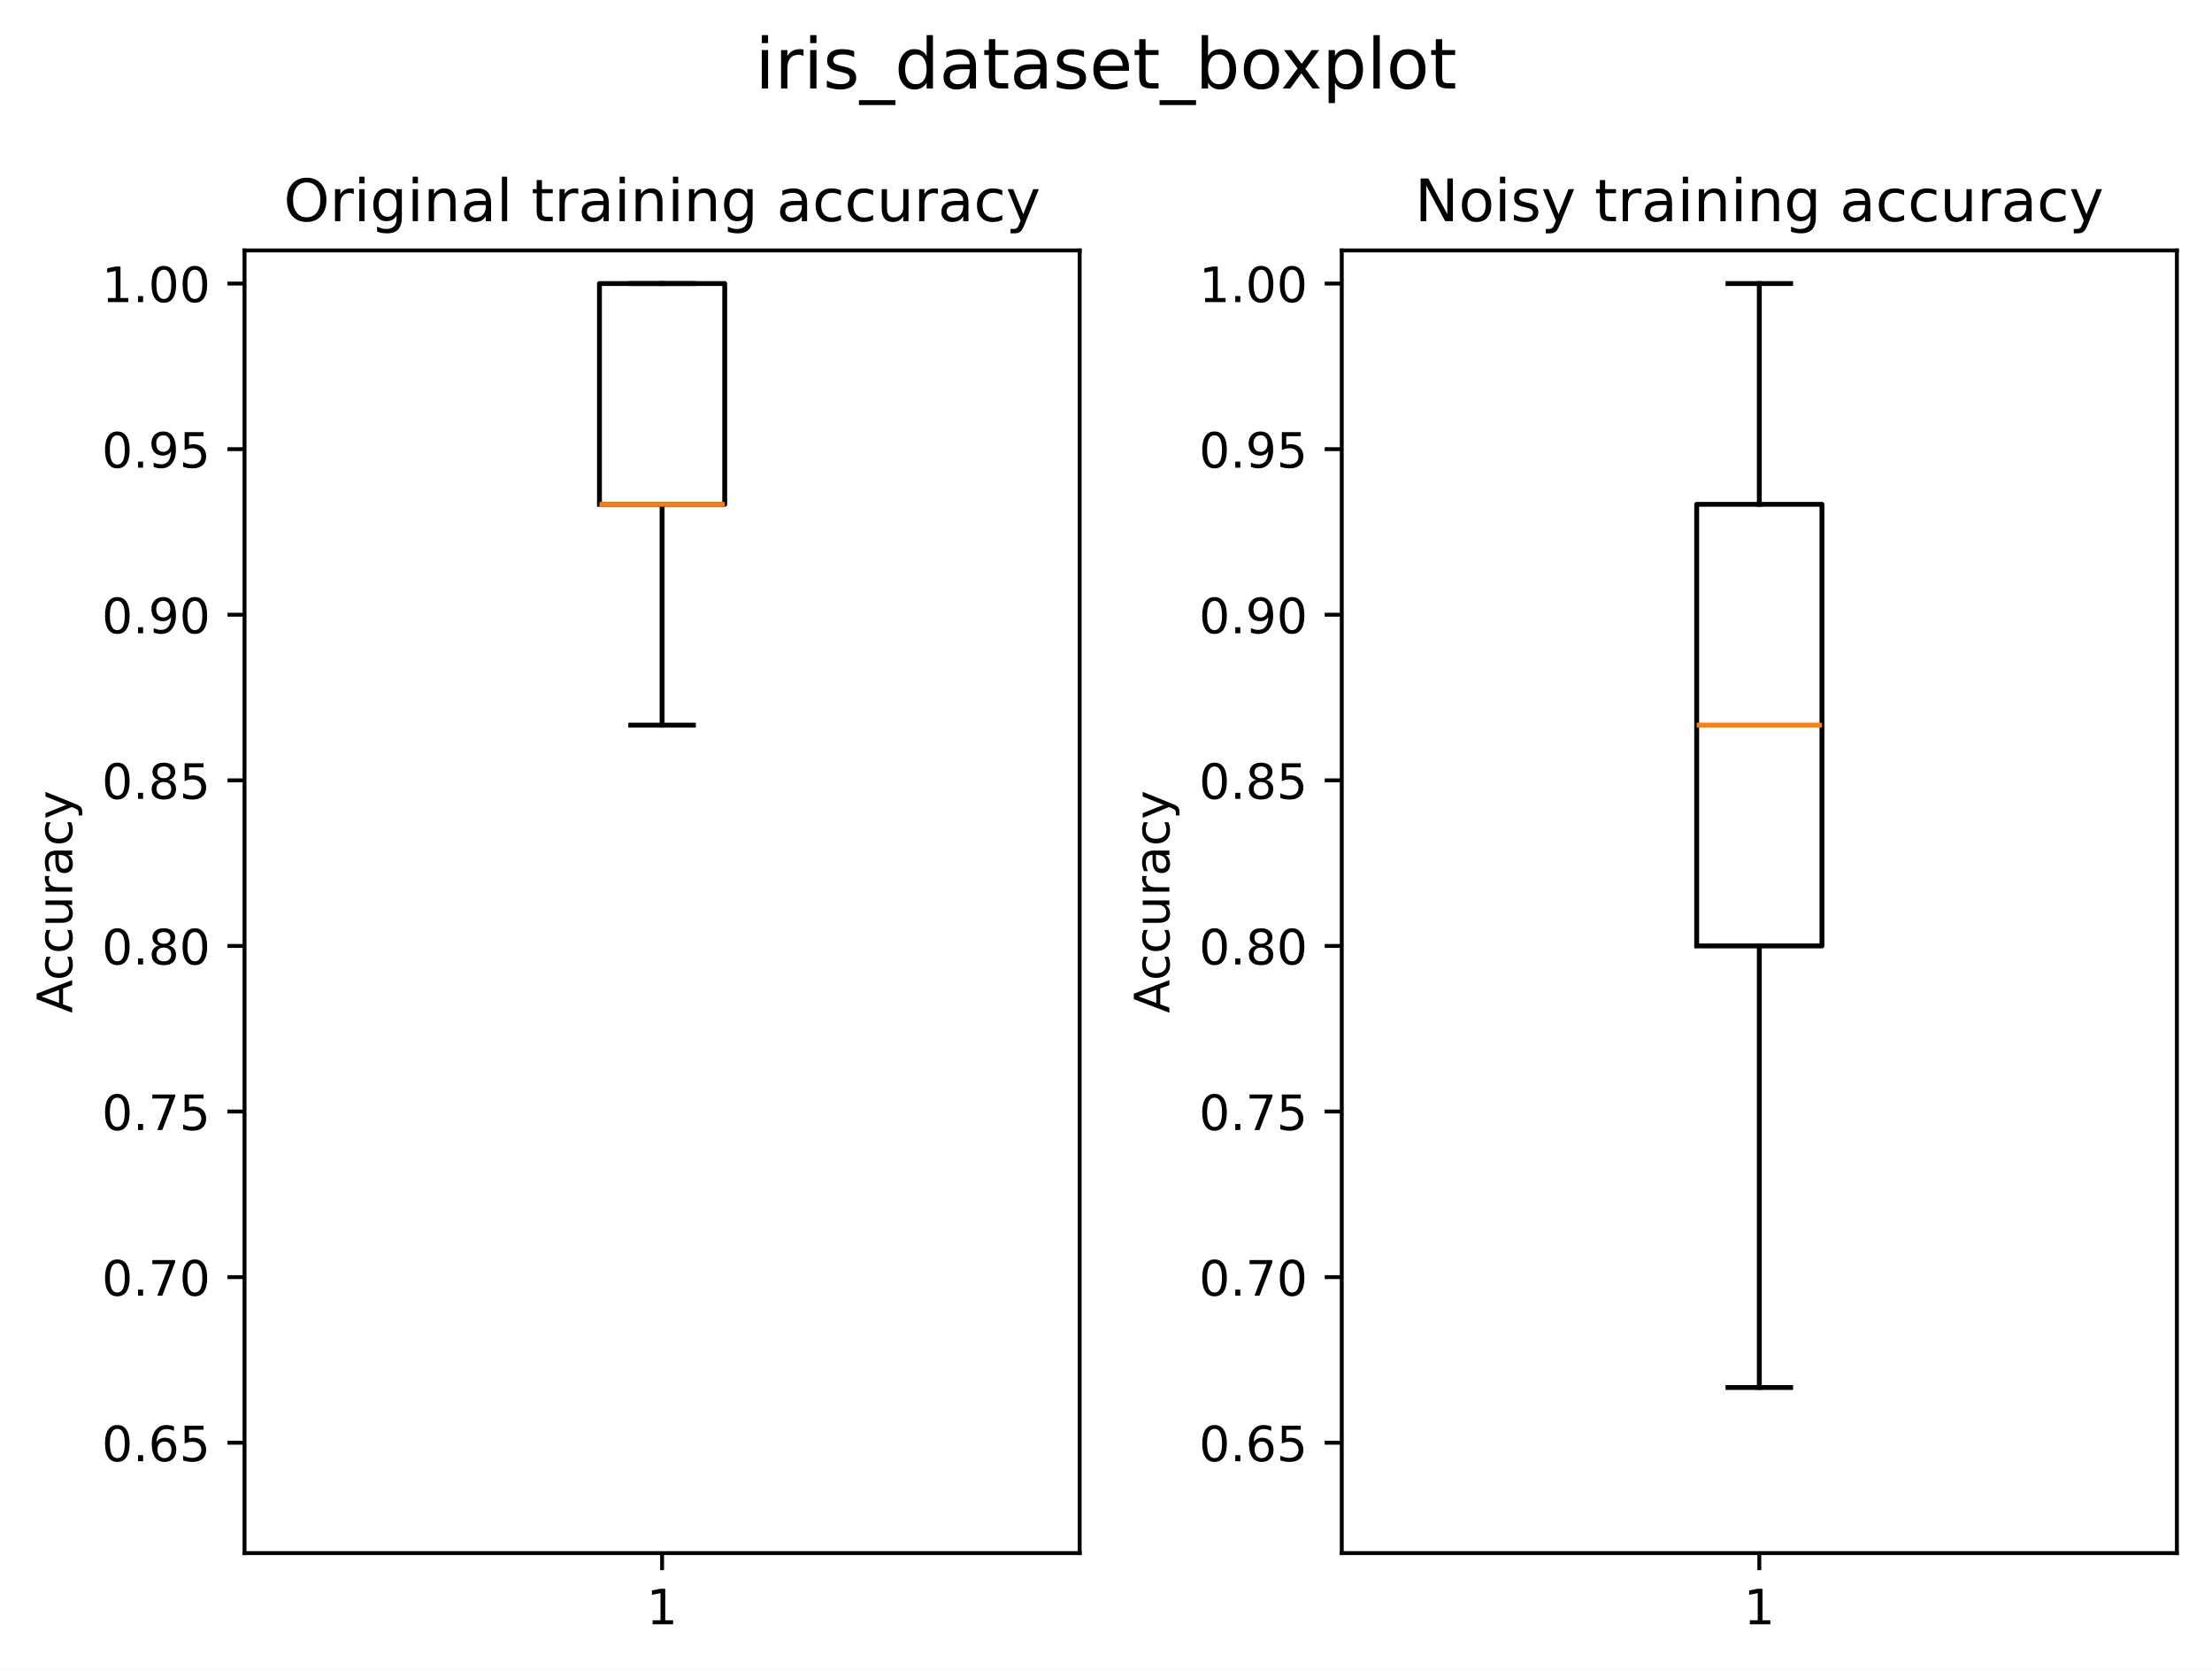
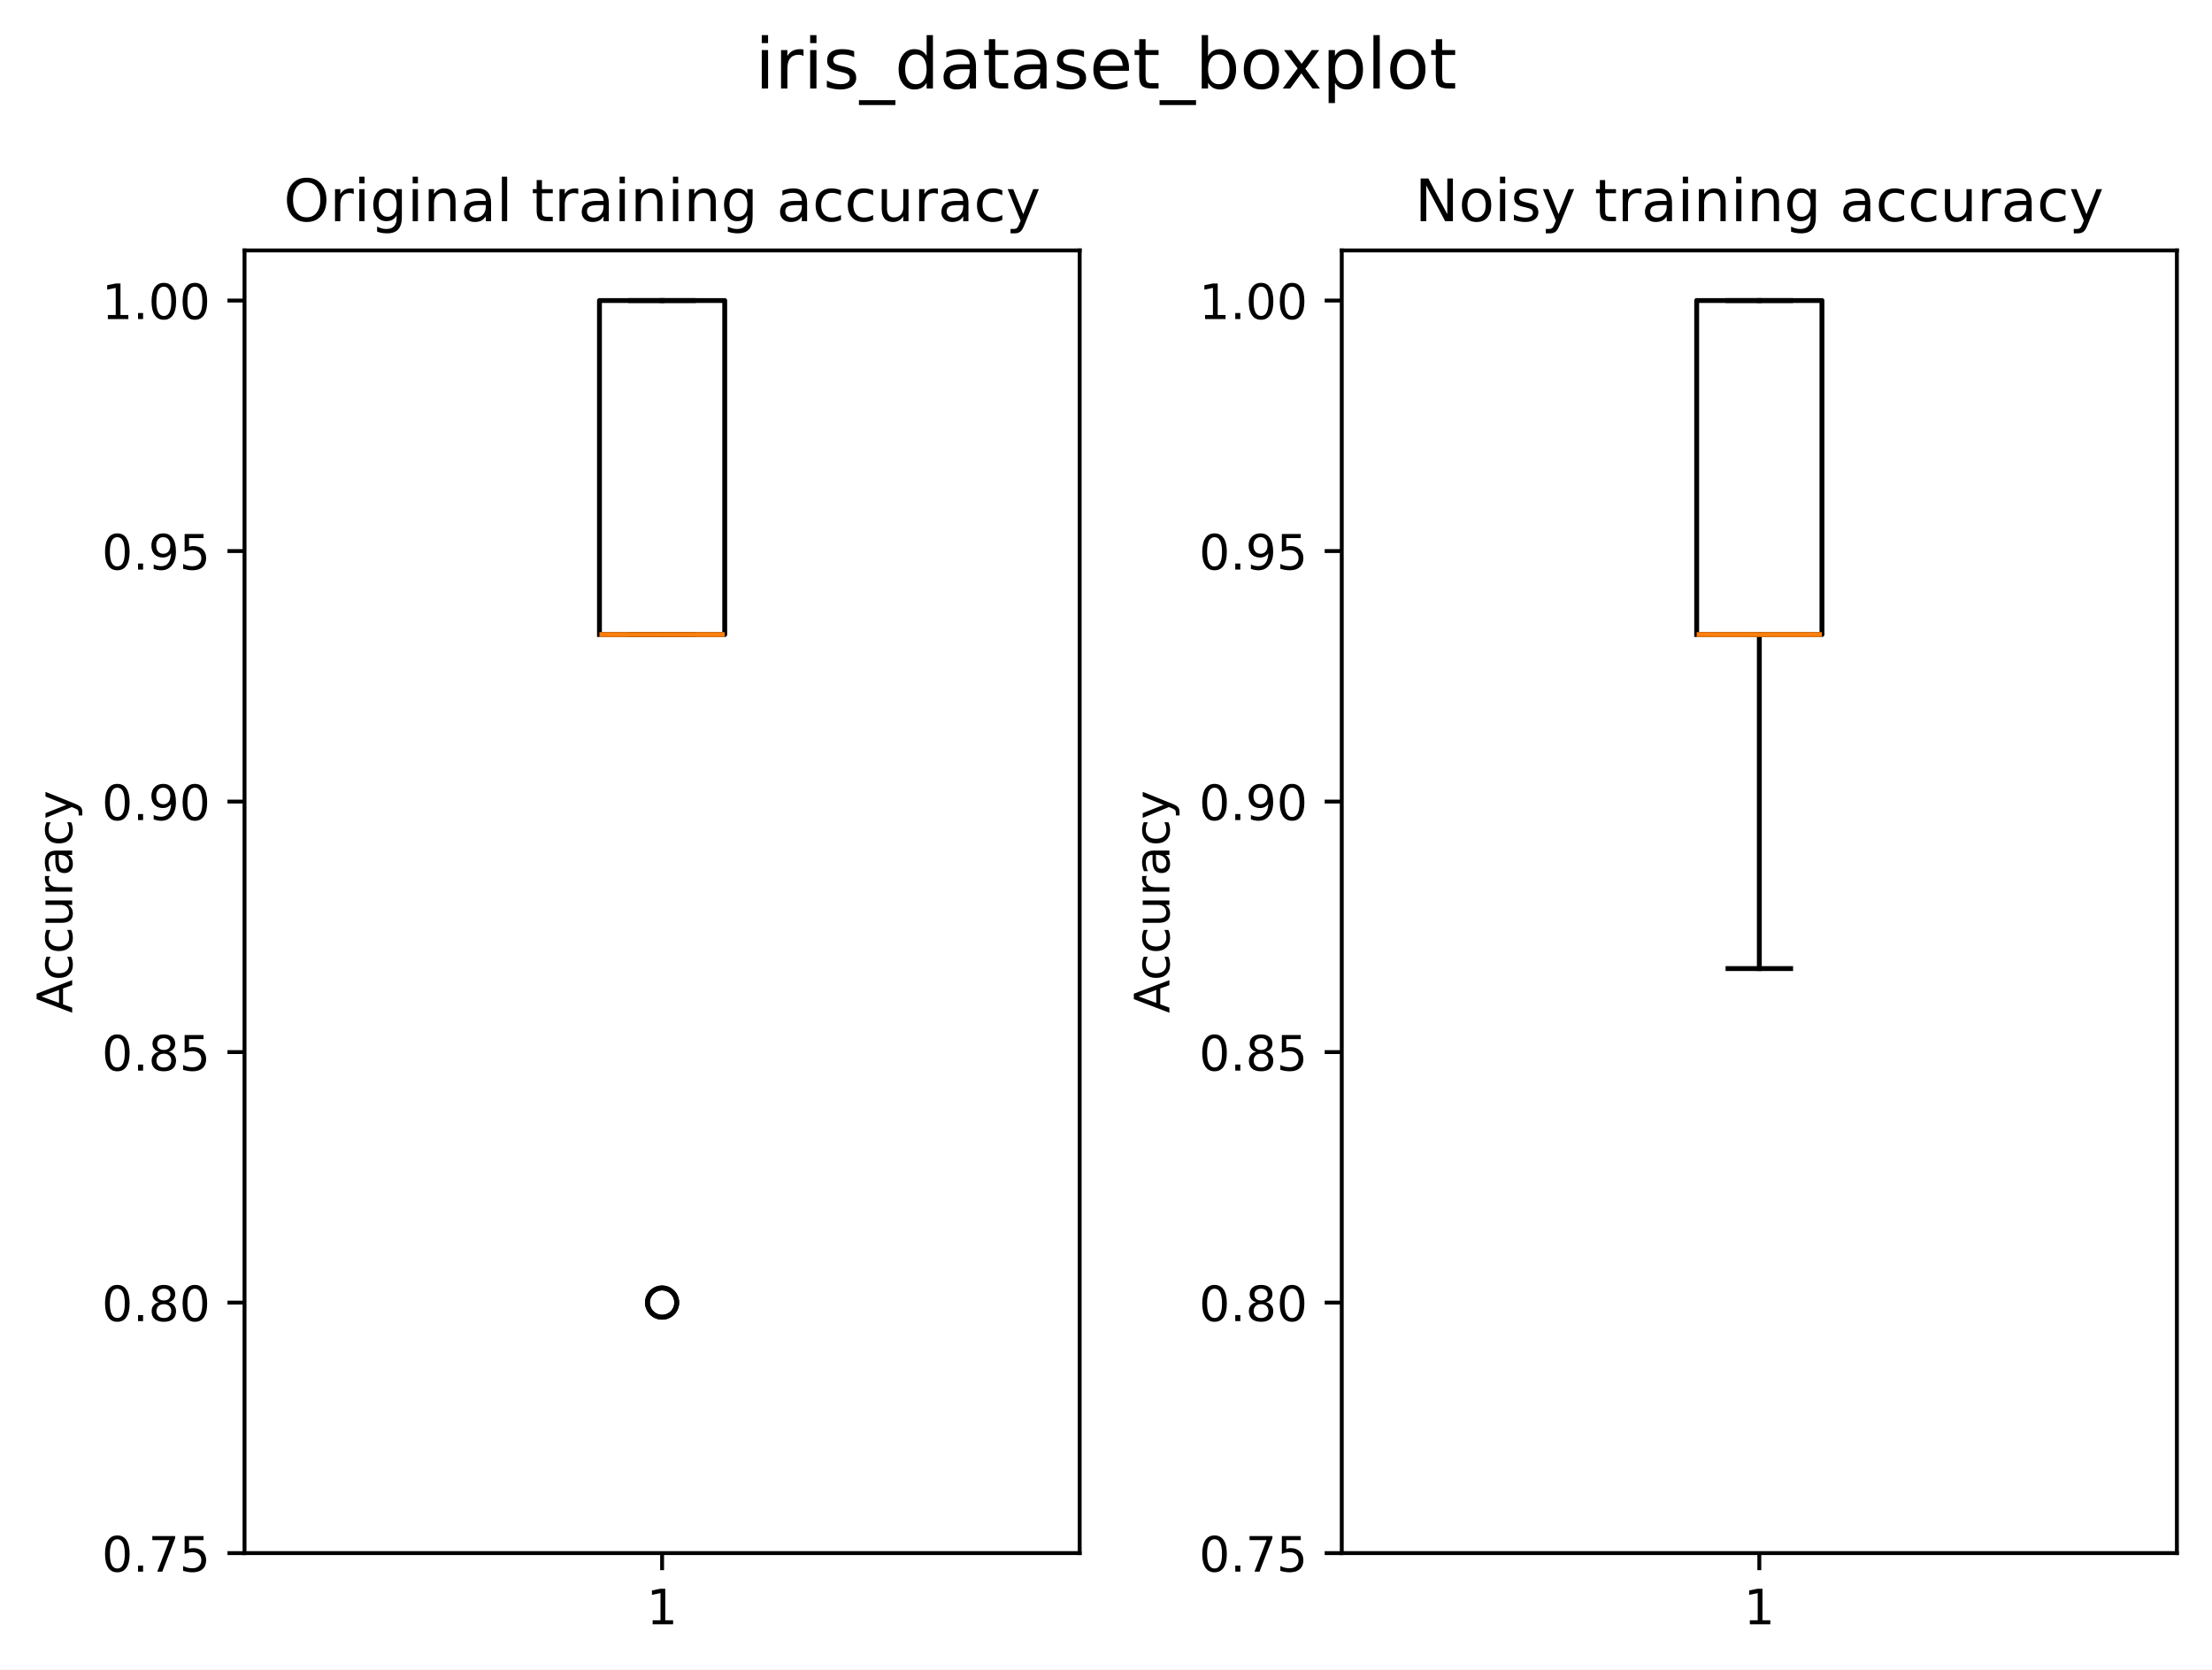
<svg xmlns="http://www.w3.org/2000/svg" xmlns:xlink="http://www.w3.org/1999/xlink" width="453.6pt" height="342.288pt" viewBox="0 0 453.6 342.288" version="1.1">
  <defs>
    <style type="text/css">*{stroke-linejoin: round; stroke-linecap: butt}</style>
  </defs>
  <g id="figure_1">
    <g id="patch_1">
      <path d="M 0 342.288  L 453.6 342.288  L 453.6 0  L 0 0  z " style="fill: #ffffff" />
    </g>
    <g id="axes_1">
      <g id="patch_2">
        <path d="M 50.144 318.41  L 221.4 318.41  L 221.4 51.343  L 50.144 51.343  z " style="fill: #ffffff" />
      </g>
      <g id="matplotlib.axis_1">
        <g id="xtick_1">
          <g id="line2d_1">
            <defs>
-               <path id="m35b3439063" d="M 0 0  L 0 3.5  " style="stroke: #000000; stroke-width: 0.8" />
+               <path id="m6ffbb64cfc" d="M 0 0  L 0 3.5  " style="stroke: #000000; stroke-width: 0.8" />
            </defs>
            <g>
-               <use xlink:href="#m35b3439063" x="135.772" y="318.41" style="stroke: #000000; stroke-width: 0.8" />
+               <use xlink:href="#m6ffbb64cfc" x="135.772" y="318.41" style="stroke: #000000; stroke-width: 0.8" />
            </g>
          </g>
          <g id="text_1">
            <g transform="translate(132.5906 333.0083) scale(0.1 -0.1)">
              <defs>
                <path id="DejaVuSans-31" d="M 794 531  L 1825 531  L 1825 4091  L 703 3866  L 703 4441  L 1819 4666  L 2450 4666  L 2450 531  L 3481 531  L 3481 0  L 794 0  L 794 531  z " transform="scale(0.015625)" />
              </defs>
              <use xlink:href="#DejaVuSans-31" />
            </g>
          </g>
        </g>
      </g>
      <g id="matplotlib.axis_2">
        <g id="ytick_1">
          <g id="line2d_2">
            <defs>
-               <path id="ma27aba6801" d="M 0 0  L -3.5 0  " style="stroke: #000000; stroke-width: 0.8" />
+               <path id="m60f94254de" d="M 0 0  L -3.5 0  " style="stroke: #000000; stroke-width: 0.8" />
            </defs>
            <g>
-               <use xlink:href="#ma27aba6801" x="50.144" y="295.777" style="stroke: #000000; stroke-width: 0.8" />
+               <use xlink:href="#m60f94254de" x="50.144" y="318.41" style="stroke: #000000; stroke-width: 0.8" />
            </g>
          </g>
          <g id="text_2">
-             <g transform="translate(20.87813 299.5763) scale(0.1 -0.1)">
+             <g transform="translate(20.87813 322.2091) scale(0.1 -0.1)">
              <defs>
                <path id="DejaVuSans-30" d="M 2034 4250  Q 1547 4250 1301 3770  Q 1056 3291 1056 2328  Q 1056 1369 1301 889  Q 1547 409 2034 409  Q 2525 409 2770 889  Q 3016 1369 3016 2328  Q 3016 3291 2770 3770  Q 2525 4250 2034 4250  z M 2034 4750  Q 2819 4750 3233 4129  Q 3647 3509 3647 2328  Q 3647 1150 3233 529  Q 2819 -91 2034 -91  Q 1250 -91 836 529  Q 422 1150 422 2328  Q 422 3509 836 4129  Q 1250 4750 2034 4750  z " transform="scale(0.015625)" />
                <path id="DejaVuSans-2e" d="M 684 794  L 1344 794  L 1344 0  L 684 0  L 684 794  z " transform="scale(0.015625)" />
-                 <path id="DejaVuSans-36" d="M 2113 2584  Q 1688 2584 1439 2293  Q 1191 2003 1191 1497  Q 1191 994 1439 701  Q 1688 409 2113 409  Q 2538 409 2786 701  Q 3034 994 3034 1497  Q 3034 2003 2786 2293  Q 2538 2584 2113 2584  z M 3366 4563  L 3366 3988  Q 3128 4100 2886 4159  Q 2644 4219 2406 4219  Q 1781 4219 1451 3797  Q 1122 3375 1075 2522  Q 1259 2794 1537 2939  Q 1816 3084 2150 3084  Q 2853 3084 3261 2657  Q 3669 2231 3669 1497  Q 3669 778 3244 343  Q 2819 -91 2113 -91  Q 1303 -91 875 529  Q 447 1150 447 2328  Q 447 3434 972 4092  Q 1497 4750 2381 4750  Q 2619 4750 2861 4703  Q 3103 4656 3366 4563  z " transform="scale(0.015625)" />
+                 <path id="DejaVuSans-37" d="M 525 4666  L 3525 4666  L 3525 4397  L 1831 0  L 1172 0  L 2766 4134  L 525 4134  L 525 4666  z " transform="scale(0.015625)" />
                <path id="DejaVuSans-35" d="M 691 4666  L 3169 4666  L 3169 4134  L 1269 4134  L 1269 2991  Q 1406 3038 1543 3061  Q 1681 3084 1819 3084  Q 2600 3084 3056 2656  Q 3513 2228 3513 1497  Q 3513 744 3044 326  Q 2575 -91 1722 -91  Q 1428 -91 1123 -41  Q 819 9 494 109  L 494 744  Q 775 591 1075 516  Q 1375 441 1709 441  Q 2250 441 2565 725  Q 2881 1009 2881 1497  Q 2881 1984 2565 2268  Q 2250 2553 1709 2553  Q 1456 2553 1204 2497  Q 953 2441 691 2322  L 691 4666  z " transform="scale(0.015625)" />
              </defs>
              <use xlink:href="#DejaVuSans-30" />
              <use xlink:href="#DejaVuSans-2e" x="63.623" />
-               <use xlink:href="#DejaVuSans-36" x="95.41" />
+               <use xlink:href="#DejaVuSans-37" x="95.41" />
              <use xlink:href="#DejaVuSans-35" x="159.033" />
            </g>
          </g>
        </g>
        <g id="ytick_2">
          <g id="line2d_3">
            <g>
-               <use xlink:href="#ma27aba6801" x="50.144" y="261.828" style="stroke: #000000; stroke-width: 0.8" />
+               <use xlink:href="#m60f94254de" x="50.144" y="267.051" style="stroke: #000000; stroke-width: 0.8" />
            </g>
          </g>
          <g id="text_3">
-             <g transform="translate(20.87813 265.6272) scale(0.1 -0.1)">
-               <defs>
-                 <path id="DejaVuSans-37" d="M 525 4666  L 3525 4666  L 3525 4397  L 1831 0  L 1172 0  L 2766 4134  L 525 4134  L 525 4666  z " transform="scale(0.015625)" />
-               </defs>
-               <use xlink:href="#DejaVuSans-30" />
-               <use xlink:href="#DejaVuSans-2e" x="63.623" />
-               <use xlink:href="#DejaVuSans-37" x="95.41" />
-               <use xlink:href="#DejaVuSans-30" x="159.033" />
-             </g>
-           </g>
-         </g>
-         <g id="ytick_3">
-           <g id="line2d_4">
-             <g>
-               <use xlink:href="#ma27aba6801" x="50.144" y="227.879" style="stroke: #000000; stroke-width: 0.8" />
-             </g>
-           </g>
-           <g id="text_4">
-             <g transform="translate(20.87813 231.678) scale(0.1 -0.1)">
-               <use xlink:href="#DejaVuSans-30" />
-               <use xlink:href="#DejaVuSans-2e" x="63.623" />
-               <use xlink:href="#DejaVuSans-37" x="95.41" />
-               <use xlink:href="#DejaVuSans-35" x="159.033" />
-             </g>
-           </g>
-         </g>
-         <g id="ytick_4">
-           <g id="line2d_5">
-             <g>
-               <use xlink:href="#ma27aba6801" x="50.144" y="193.93" style="stroke: #000000; stroke-width: 0.8" />
-             </g>
-           </g>
-           <g id="text_5">
-             <g transform="translate(20.87813 197.7288) scale(0.1 -0.1)">
+             <g transform="translate(20.87813 270.8501) scale(0.1 -0.1)">
              <defs>
                <path id="DejaVuSans-38" d="M 2034 2216  Q 1584 2216 1326 1975  Q 1069 1734 1069 1313  Q 1069 891 1326 650  Q 1584 409 2034 409  Q 2484 409 2743 651  Q 3003 894 3003 1313  Q 3003 1734 2745 1975  Q 2488 2216 2034 2216  z M 1403 2484  Q 997 2584 770 2862  Q 544 3141 544 3541  Q 544 4100 942 4425  Q 1341 4750 2034 4750  Q 2731 4750 3128 4425  Q 3525 4100 3525 3541  Q 3525 3141 3298 2862  Q 3072 2584 2669 2484  Q 3125 2378 3379 2068  Q 3634 1759 3634 1313  Q 3634 634 3220 271  Q 2806 -91 2034 -91  Q 1263 -91 848 271  Q 434 634 434 1313  Q 434 1759 690 2068  Q 947 2378 1403 2484  z M 1172 3481  Q 1172 3119 1398 2916  Q 1625 2713 2034 2713  Q 2441 2713 2670 2916  Q 2900 3119 2900 3481  Q 2900 3844 2670 4047  Q 2441 4250 2034 4250  Q 1625 4250 1398 4047  Q 1172 3844 1172 3481  z " transform="scale(0.015625)" />
              </defs>
              <use xlink:href="#DejaVuSans-30" />
              <use xlink:href="#DejaVuSans-2e" x="63.623" />
              <use xlink:href="#DejaVuSans-38" x="95.41" />
              <use xlink:href="#DejaVuSans-30" x="159.033" />
            </g>
          </g>
        </g>
-         <g id="ytick_5">
-           <g id="line2d_6">
-             <g>
-               <use xlink:href="#ma27aba6801" x="50.144" y="159.98" style="stroke: #000000; stroke-width: 0.8" />
-             </g>
-           </g>
-           <g id="text_6">
-             <g transform="translate(20.87813 163.7797) scale(0.1 -0.1)">
+         <g id="ytick_3">
+           <g id="line2d_4">
+             <g>
+               <use xlink:href="#m60f94254de" x="50.144" y="215.692" style="stroke: #000000; stroke-width: 0.8" />
+             </g>
+           </g>
+           <g id="text_4">
+             <g transform="translate(20.87813 219.4911) scale(0.1 -0.1)">
              <use xlink:href="#DejaVuSans-30" />
              <use xlink:href="#DejaVuSans-2e" x="63.623" />
              <use xlink:href="#DejaVuSans-38" x="95.41" />
              <use xlink:href="#DejaVuSans-35" x="159.033" />
            </g>
          </g>
        </g>
-         <g id="ytick_6">
-           <g id="line2d_7">
-             <g>
-               <use xlink:href="#ma27aba6801" x="50.144" y="126.031" style="stroke: #000000; stroke-width: 0.8" />
-             </g>
-           </g>
-           <g id="text_7">
-             <g transform="translate(20.87813 129.8305) scale(0.1 -0.1)">
+         <g id="ytick_4">
+           <g id="line2d_5">
+             <g>
+               <use xlink:href="#m60f94254de" x="50.144" y="164.333" style="stroke: #000000; stroke-width: 0.8" />
+             </g>
+           </g>
+           <g id="text_5">
+             <g transform="translate(20.87813 168.1321) scale(0.1 -0.1)">
              <defs>
                <path id="DejaVuSans-39" d="M 703 97  L 703 672  Q 941 559 1184 500  Q 1428 441 1663 441  Q 2288 441 2617 861  Q 2947 1281 2994 2138  Q 2813 1869 2534 1725  Q 2256 1581 1919 1581  Q 1219 1581 811 2004  Q 403 2428 403 3163  Q 403 3881 828 4315  Q 1253 4750 1959 4750  Q 2769 4750 3195 4129  Q 3622 3509 3622 2328  Q 3622 1225 3098 567  Q 2575 -91 1691 -91  Q 1453 -91 1209 -44  Q 966 3 703 97  z M 1959 2075  Q 2384 2075 2632 2365  Q 2881 2656 2881 3163  Q 2881 3666 2632 3958  Q 2384 4250 1959 4250  Q 1534 4250 1286 3958  Q 1038 3666 1038 3163  Q 1038 2656 1286 2365  Q 1534 2075 1959 2075  z " transform="scale(0.015625)" />
              </defs>
              <use xlink:href="#DejaVuSans-30" />
              <use xlink:href="#DejaVuSans-2e" x="63.623" />
              <use xlink:href="#DejaVuSans-39" x="95.41" />
              <use xlink:href="#DejaVuSans-30" x="159.033" />
            </g>
          </g>
        </g>
-         <g id="ytick_7">
-           <g id="line2d_8">
-             <g>
-               <use xlink:href="#ma27aba6801" x="50.144" y="92.082" style="stroke: #000000; stroke-width: 0.8" />
-             </g>
-           </g>
-           <g id="text_8">
-             <g transform="translate(20.87813 95.88134) scale(0.1 -0.1)">
+         <g id="ytick_5">
+           <g id="line2d_6">
+             <g>
+               <use xlink:href="#m60f94254de" x="50.144" y="112.974" style="stroke: #000000; stroke-width: 0.8" />
+             </g>
+           </g>
+           <g id="text_6">
+             <g transform="translate(20.87813 116.7731) scale(0.1 -0.1)">
              <use xlink:href="#DejaVuSans-30" />
              <use xlink:href="#DejaVuSans-2e" x="63.623" />
              <use xlink:href="#DejaVuSans-39" x="95.41" />
              <use xlink:href="#DejaVuSans-35" x="159.033" />
            </g>
          </g>
        </g>
-         <g id="ytick_8">
-           <g id="line2d_9">
-             <g>
-               <use xlink:href="#ma27aba6801" x="50.144" y="58.133" style="stroke: #000000; stroke-width: 0.8" />
-             </g>
-           </g>
-           <g id="text_9">
-             <g transform="translate(20.87813 61.93218) scale(0.1 -0.1)">
+         <g id="ytick_6">
+           <g id="line2d_7">
+             <g>
+               <use xlink:href="#m60f94254de" x="50.144" y="61.615" style="stroke: #000000; stroke-width: 0.8" />
+             </g>
+           </g>
+           <g id="text_7">
+             <g transform="translate(20.87813 65.41414) scale(0.1 -0.1)">
              <use xlink:href="#DejaVuSans-31" />
              <use xlink:href="#DejaVuSans-2e" x="63.623" />
              <use xlink:href="#DejaVuSans-30" x="95.41" />
              <use xlink:href="#DejaVuSans-30" x="159.033" />
            </g>
          </g>
        </g>
-         <g id="text_10">
+         <g id="text_8">
          <g transform="translate(14.79844 207.7046) rotate(-90) scale(0.1 -0.1)">
            <defs>
              <path id="DejaVuSans-41" d="M 2188 4044  L 1331 1722  L 3047 1722  L 2188 4044  z M 1831 4666  L 2547 4666  L 4325 0  L 3669 0  L 3244 1197  L 1141 1197  L 716 0  L 50 0  L 1831 4666  z " transform="scale(0.015625)" />
              <path id="DejaVuSans-63" d="M 3122 3366  L 3122 2828  Q 2878 2963 2633 3030  Q 2388 3097 2138 3097  Q 1578 3097 1268 2742  Q 959 2388 959 1747  Q 959 1106 1268 751  Q 1578 397 2138 397  Q 2388 397 2633 464  Q 2878 531 3122 666  L 3122 134  Q 2881 22 2623 -34  Q 2366 -91 2075 -91  Q 1284 -91 818 406  Q 353 903 353 1747  Q 353 2603 823 3093  Q 1294 3584 2113 3584  Q 2378 3584 2631 3529  Q 2884 3475 3122 3366  z " transform="scale(0.015625)" />
              <path id="DejaVuSans-75" d="M 544 1381  L 544 3500  L 1119 3500  L 1119 1403  Q 1119 906 1312 657  Q 1506 409 1894 409  Q 2359 409 2629 706  Q 2900 1003 2900 1516  L 2900 3500  L 3475 3500  L 3475 0  L 2900 0  L 2900 538  Q 2691 219 2414 64  Q 2138 -91 1772 -91  Q 1169 -91 856 284  Q 544 659 544 1381  z M 1991 3584  L 1991 3584  z " transform="scale(0.015625)" />
              <path id="DejaVuSans-72" d="M 2631 2963  Q 2534 3019 2420 3045  Q 2306 3072 2169 3072  Q 1681 3072 1420 2755  Q 1159 2438 1159 1844  L 1159 0  L 581 0  L 581 3500  L 1159 3500  L 1159 2956  Q 1341 3275 1631 3429  Q 1922 3584 2338 3584  Q 2397 3584 2469 3576  Q 2541 3569 2628 3553  L 2631 2963  z " transform="scale(0.015625)" />
              <path id="DejaVuSans-61" d="M 2194 1759  Q 1497 1759 1228 1600  Q 959 1441 959 1056  Q 959 750 1161 570  Q 1363 391 1709 391  Q 2188 391 2477 730  Q 2766 1069 2766 1631  L 2766 1759  L 2194 1759  z M 3341 1997  L 3341 0  L 2766 0  L 2766 531  Q 2569 213 2275 61  Q 1981 -91 1556 -91  Q 1019 -91 701 211  Q 384 513 384 1019  Q 384 1609 779 1909  Q 1175 2209 1959 2209  L 2766 2209  L 2766 2266  Q 2766 2663 2505 2880  Q 2244 3097 1772 3097  Q 1472 3097 1187 3025  Q 903 2953 641 2809  L 641 3341  Q 956 3463 1253 3523  Q 1550 3584 1831 3584  Q 2591 3584 2966 3190  Q 3341 2797 3341 1997  z " transform="scale(0.015625)" />
              <path id="DejaVuSans-79" d="M 2059 -325  Q 1816 -950 1584 -1140  Q 1353 -1331 966 -1331  L 506 -1331  L 506 -850  L 844 -850  Q 1081 -850 1212 -737  Q 1344 -625 1503 -206  L 1606 56  L 191 3500  L 800 3500  L 1894 763  L 2988 3500  L 3597 3500  L 2059 -325  z " transform="scale(0.015625)" />
            </defs>
            <use xlink:href="#DejaVuSans-41" />
            <use xlink:href="#DejaVuSans-63" x="66.658" />
            <use xlink:href="#DejaVuSans-63" x="121.639" />
            <use xlink:href="#DejaVuSans-75" x="176.619" />
            <use xlink:href="#DejaVuSans-72" x="239.998" />
            <use xlink:href="#DejaVuSans-61" x="281.111" />
            <use xlink:href="#DejaVuSans-63" x="342.391" />
            <use xlink:href="#DejaVuSans-79" x="397.371" />
          </g>
        </g>
      </g>
+       <g id="line2d_8">
+         <path d="M 122.928 130.094  L 148.616 130.094  L 148.616 61.615  L 122.928 61.615  L 122.928 130.094  " clip-path="url(#p7adca34dc9)" style="fill: none; stroke: #000000; stroke-linecap: square" />
+       </g>
+       <g id="line2d_9">
+         <path d="M 135.772 130.094  L 135.772 130.094  " clip-path="url(#p7adca34dc9)" style="fill: none; stroke: #000000; stroke-linecap: square" />
+       </g>
      <g id="line2d_10">
-         <path d="M 122.928 103.399  L 148.616 103.399  L 148.616 58.133  L 122.928 58.133  L 122.928 103.399  " clip-path="url(#p787446be91)" style="fill: none; stroke: #000000; stroke-linecap: square" />
+         <path d="M 135.772 61.615  L 135.772 61.615  " clip-path="url(#p7adca34dc9)" style="fill: none; stroke: #000000; stroke-linecap: square" />
      </g>
      <g id="line2d_11">
-         <path d="M 135.772 103.399  L 135.772 148.664  " clip-path="url(#p787446be91)" style="fill: none; stroke: #000000; stroke-linecap: square" />
+         <path d="M 129.35 130.094  L 142.194 130.094  " clip-path="url(#p7adca34dc9)" style="fill: none; stroke: #000000; stroke-linecap: square" />
      </g>
      <g id="line2d_12">
-         <path d="M 135.772 58.133  L 135.772 58.133  " clip-path="url(#p787446be91)" style="fill: none; stroke: #000000; stroke-linecap: square" />
+         <path d="M 129.35 61.615  L 142.194 61.615  " clip-path="url(#p7adca34dc9)" style="fill: none; stroke: #000000; stroke-linecap: square" />
      </g>
      <g id="line2d_13">
-         <path d="M 129.35 148.664  L 142.194 148.664  " clip-path="url(#p787446be91)" style="fill: none; stroke: #000000; stroke-linecap: square" />
+         <defs>
+           <path id="me135f607ba" d="M 0 3  C 0.796 3 1.559 2.684 2.121 2.121  C 2.684 1.559 3 0.796 3 0  C 3 -0.796 2.684 -1.559 2.121 -2.121  C 1.559 -2.684 0.796 -3 0 -3  C -0.796 -3 -1.559 -2.684 -2.121 -2.121  C -2.684 -1.559 -3 -0.796 -3 0  C -3 0.796 -2.684 1.559 -2.121 2.121  C -1.559 2.684 -0.796 3 0 3  z " style="stroke: #000000" />
+         </defs>
+         <g clip-path="url(#p7adca34dc9)">
+           <use xlink:href="#me135f607ba" x="135.772" y="267.051" style="fill-opacity: 0; stroke: #000000" />
+           <use xlink:href="#me135f607ba" x="135.772" y="267.051" style="fill-opacity: 0; stroke: #000000" />
+         </g>
      </g>
      <g id="line2d_14">
-         <path d="M 129.35 58.133  L 142.194 58.133  " clip-path="url(#p787446be91)" style="fill: none; stroke: #000000; stroke-linecap: square" />
-       </g>
-       <g id="line2d_15" />
-       <g id="line2d_16">
-         <path d="M 122.928 103.399  L 148.616 103.399  " clip-path="url(#p787446be91)" style="fill: none; stroke: #ff7f0e" />
+         <path d="M 122.928 130.094  L 148.616 130.094  " clip-path="url(#p7adca34dc9)" style="fill: none; stroke: #ff7f0e" />
      </g>
      <g id="patch_3">
        <path d="M 50.144 318.41  L 50.144 51.343  " style="fill: none; stroke: #000000; stroke-width: 0.8; stroke-linejoin: miter; stroke-linecap: square" />
      </g>
      <g id="patch_4">
        <path d="M 221.4 318.41  L 221.4 51.343  " style="fill: none; stroke: #000000; stroke-width: 0.8; stroke-linejoin: miter; stroke-linecap: square" />
      </g>
      <g id="patch_5">
        <path d="M 50.144 318.41  L 221.4 318.41  " style="fill: none; stroke: #000000; stroke-width: 0.8; stroke-linejoin: miter; stroke-linecap: square" />
      </g>
      <g id="patch_6">
        <path d="M 50.144 51.343  L 221.4 51.343  " style="fill: none; stroke: #000000; stroke-width: 0.8; stroke-linejoin: miter; stroke-linecap: square" />
      </g>
-       <g id="text_11">
+       <g id="text_9">
        <g transform="translate(58.16469 45.34313) scale(0.12 -0.12)">
          <defs>
            <path id="DejaVuSans-4f" d="M 2522 4238  Q 1834 4238 1429 3725  Q 1025 3213 1025 2328  Q 1025 1447 1429 934  Q 1834 422 2522 422  Q 3209 422 3611 934  Q 4013 1447 4013 2328  Q 4013 3213 3611 3725  Q 3209 4238 2522 4238  z M 2522 4750  Q 3503 4750 4090 4092  Q 4678 3434 4678 2328  Q 4678 1225 4090 567  Q 3503 -91 2522 -91  Q 1538 -91 948 565  Q 359 1222 359 2328  Q 359 3434 948 4092  Q 1538 4750 2522 4750  z " transform="scale(0.015625)" />
            <path id="DejaVuSans-69" d="M 603 3500  L 1178 3500  L 1178 0  L 603 0  L 603 3500  z M 603 4863  L 1178 4863  L 1178 4134  L 603 4134  L 603 4863  z " transform="scale(0.015625)" />
            <path id="DejaVuSans-67" d="M 2906 1791  Q 2906 2416 2648 2759  Q 2391 3103 1925 3103  Q 1463 3103 1205 2759  Q 947 2416 947 1791  Q 947 1169 1205 825  Q 1463 481 1925 481  Q 2391 481 2648 825  Q 2906 1169 2906 1791  z M 3481 434  Q 3481 -459 3084 -895  Q 2688 -1331 1869 -1331  Q 1566 -1331 1297 -1286  Q 1028 -1241 775 -1147  L 775 -588  Q 1028 -725 1275 -790  Q 1522 -856 1778 -856  Q 2344 -856 2625 -561  Q 2906 -266 2906 331  L 2906 616  Q 2728 306 2450 153  Q 2172 0 1784 0  Q 1141 0 747 490  Q 353 981 353 1791  Q 353 2603 747 3093  Q 1141 3584 1784 3584  Q 2172 3584 2450 3431  Q 2728 3278 2906 2969  L 2906 3500  L 3481 3500  L 3481 434  z " transform="scale(0.015625)" />
            <path id="DejaVuSans-6e" d="M 3513 2113  L 3513 0  L 2938 0  L 2938 2094  Q 2938 2591 2744 2837  Q 2550 3084 2163 3084  Q 1697 3084 1428 2787  Q 1159 2491 1159 1978  L 1159 0  L 581 0  L 581 3500  L 1159 3500  L 1159 2956  Q 1366 3272 1645 3428  Q 1925 3584 2291 3584  Q 2894 3584 3203 3211  Q 3513 2838 3513 2113  z " transform="scale(0.015625)" />
            <path id="DejaVuSans-6c" d="M 603 4863  L 1178 4863  L 1178 0  L 603 0  L 603 4863  z " transform="scale(0.015625)" />
            <path id="DejaVuSans-20" transform="scale(0.015625)" />
            <path id="DejaVuSans-74" d="M 1172 4494  L 1172 3500  L 2356 3500  L 2356 3053  L 1172 3053  L 1172 1153  Q 1172 725 1289 603  Q 1406 481 1766 481  L 2356 481  L 2356 0  L 1766 0  Q 1100 0 847 248  Q 594 497 594 1153  L 594 3053  L 172 3053  L 172 3500  L 594 3500  L 594 4494  L 1172 4494  z " transform="scale(0.015625)" />
          </defs>
          <use xlink:href="#DejaVuSans-4f" />
          <use xlink:href="#DejaVuSans-72" x="78.711" />
          <use xlink:href="#DejaVuSans-69" x="119.824" />
          <use xlink:href="#DejaVuSans-67" x="147.607" />
          <use xlink:href="#DejaVuSans-69" x="211.084" />
          <use xlink:href="#DejaVuSans-6e" x="238.867" />
          <use xlink:href="#DejaVuSans-61" x="302.246" />
          <use xlink:href="#DejaVuSans-6c" x="363.525" />
          <use xlink:href="#DejaVuSans-20" x="391.309" />
          <use xlink:href="#DejaVuSans-74" x="423.096" />
          <use xlink:href="#DejaVuSans-72" x="462.305" />
          <use xlink:href="#DejaVuSans-61" x="503.418" />
          <use xlink:href="#DejaVuSans-69" x="564.697" />
          <use xlink:href="#DejaVuSans-6e" x="592.48" />
          <use xlink:href="#DejaVuSans-69" x="655.859" />
          <use xlink:href="#DejaVuSans-6e" x="683.643" />
          <use xlink:href="#DejaVuSans-67" x="747.021" />
          <use xlink:href="#DejaVuSans-20" x="810.498" />
          <use xlink:href="#DejaVuSans-61" x="842.285" />
          <use xlink:href="#DejaVuSans-63" x="903.564" />
          <use xlink:href="#DejaVuSans-63" x="958.545" />
          <use xlink:href="#DejaVuSans-75" x="1013.525" />
          <use xlink:href="#DejaVuSans-72" x="1076.904" />
          <use xlink:href="#DejaVuSans-61" x="1118.018" />
          <use xlink:href="#DejaVuSans-63" x="1179.297" />
          <use xlink:href="#DejaVuSans-79" x="1234.277" />
        </g>
      </g>
    </g>
    <g id="axes_2">
      <g id="patch_7">
        <path d="M 275.144 318.41  L 446.4 318.41  L 446.4 51.343  L 275.144 51.343  z " style="fill: #ffffff" />
      </g>
      <g id="matplotlib.axis_3">
        <g id="xtick_2">
-           <g id="line2d_17">
-             <g>
-               <use xlink:href="#m35b3439063" x="360.772" y="318.41" style="stroke: #000000; stroke-width: 0.8" />
-             </g>
-           </g>
-           <g id="text_12">
+           <g id="line2d_15">
+             <g>
+               <use xlink:href="#m6ffbb64cfc" x="360.772" y="318.41" style="stroke: #000000; stroke-width: 0.8" />
+             </g>
+           </g>
+           <g id="text_10">
            <g transform="translate(357.5906 333.0083) scale(0.1 -0.1)">
              <use xlink:href="#DejaVuSans-31" />
            </g>
          </g>
        </g>
      </g>
      <g id="matplotlib.axis_4">
+         <g id="ytick_7">
+           <g id="line2d_16">
+             <g>
+               <use xlink:href="#m60f94254de" x="275.144" y="318.41" style="stroke: #000000; stroke-width: 0.8" />
+             </g>
+           </g>
+           <g id="text_11">
+             <g transform="translate(245.8781 322.2091) scale(0.1 -0.1)">
+               <use xlink:href="#DejaVuSans-30" />
+               <use xlink:href="#DejaVuSans-2e" x="63.623" />
+               <use xlink:href="#DejaVuSans-37" x="95.41" />
+               <use xlink:href="#DejaVuSans-35" x="159.033" />
+             </g>
+           </g>
+         </g>
+         <g id="ytick_8">
+           <g id="line2d_17">
+             <g>
+               <use xlink:href="#m60f94254de" x="275.144" y="267.051" style="stroke: #000000; stroke-width: 0.8" />
+             </g>
+           </g>
+           <g id="text_12">
+             <g transform="translate(245.8781 270.8501) scale(0.1 -0.1)">
+               <use xlink:href="#DejaVuSans-30" />
+               <use xlink:href="#DejaVuSans-2e" x="63.623" />
+               <use xlink:href="#DejaVuSans-38" x="95.41" />
+               <use xlink:href="#DejaVuSans-30" x="159.033" />
+             </g>
+           </g>
+         </g>
        <g id="ytick_9">
          <g id="line2d_18">
            <g>
-               <use xlink:href="#ma27aba6801" x="275.144" y="295.777" style="stroke: #000000; stroke-width: 0.8" />
+               <use xlink:href="#m60f94254de" x="275.144" y="215.692" style="stroke: #000000; stroke-width: 0.8" />
            </g>
          </g>
          <g id="text_13">
-             <g transform="translate(245.8781 299.5763) scale(0.1 -0.1)">
-               <use xlink:href="#DejaVuSans-30" />
-               <use xlink:href="#DejaVuSans-2e" x="63.623" />
-               <use xlink:href="#DejaVuSans-36" x="95.41" />
+             <g transform="translate(245.8781 219.4911) scale(0.1 -0.1)">
+               <use xlink:href="#DejaVuSans-30" />
+               <use xlink:href="#DejaVuSans-2e" x="63.623" />
+               <use xlink:href="#DejaVuSans-38" x="95.41" />
              <use xlink:href="#DejaVuSans-35" x="159.033" />
            </g>
          </g>
        </g>
        <g id="ytick_10">
          <g id="line2d_19">
            <g>
-               <use xlink:href="#ma27aba6801" x="275.144" y="261.828" style="stroke: #000000; stroke-width: 0.8" />
+               <use xlink:href="#m60f94254de" x="275.144" y="164.333" style="stroke: #000000; stroke-width: 0.8" />
            </g>
          </g>
          <g id="text_14">
-             <g transform="translate(245.8781 265.6272) scale(0.1 -0.1)">
-               <use xlink:href="#DejaVuSans-30" />
-               <use xlink:href="#DejaVuSans-2e" x="63.623" />
-               <use xlink:href="#DejaVuSans-37" x="95.41" />
+             <g transform="translate(245.8781 168.1321) scale(0.1 -0.1)">
+               <use xlink:href="#DejaVuSans-30" />
+               <use xlink:href="#DejaVuSans-2e" x="63.623" />
+               <use xlink:href="#DejaVuSans-39" x="95.41" />
              <use xlink:href="#DejaVuSans-30" x="159.033" />
            </g>
          </g>
        </g>
        <g id="ytick_11">
          <g id="line2d_20">
            <g>
-               <use xlink:href="#ma27aba6801" x="275.144" y="227.879" style="stroke: #000000; stroke-width: 0.8" />
+               <use xlink:href="#m60f94254de" x="275.144" y="112.974" style="stroke: #000000; stroke-width: 0.8" />
            </g>
          </g>
          <g id="text_15">
-             <g transform="translate(245.8781 231.678) scale(0.1 -0.1)">
-               <use xlink:href="#DejaVuSans-30" />
-               <use xlink:href="#DejaVuSans-2e" x="63.623" />
-               <use xlink:href="#DejaVuSans-37" x="95.41" />
+             <g transform="translate(245.8781 116.7731) scale(0.1 -0.1)">
+               <use xlink:href="#DejaVuSans-30" />
+               <use xlink:href="#DejaVuSans-2e" x="63.623" />
+               <use xlink:href="#DejaVuSans-39" x="95.41" />
              <use xlink:href="#DejaVuSans-35" x="159.033" />
            </g>
          </g>
        </g>
        <g id="ytick_12">
          <g id="line2d_21">
            <g>
-               <use xlink:href="#ma27aba6801" x="275.144" y="193.93" style="stroke: #000000; stroke-width: 0.8" />
+               <use xlink:href="#m60f94254de" x="275.144" y="61.615" style="stroke: #000000; stroke-width: 0.8" />
            </g>
          </g>
          <g id="text_16">
-             <g transform="translate(245.8781 197.7288) scale(0.1 -0.1)">
-               <use xlink:href="#DejaVuSans-30" />
-               <use xlink:href="#DejaVuSans-2e" x="63.623" />
-               <use xlink:href="#DejaVuSans-38" x="95.41" />
-               <use xlink:href="#DejaVuSans-30" x="159.033" />
-             </g>
-           </g>
-         </g>
-         <g id="ytick_13">
-           <g id="line2d_22">
-             <g>
-               <use xlink:href="#ma27aba6801" x="275.144" y="159.98" style="stroke: #000000; stroke-width: 0.8" />
-             </g>
-           </g>
-           <g id="text_17">
-             <g transform="translate(245.8781 163.7797) scale(0.1 -0.1)">
-               <use xlink:href="#DejaVuSans-30" />
-               <use xlink:href="#DejaVuSans-2e" x="63.623" />
-               <use xlink:href="#DejaVuSans-38" x="95.41" />
-               <use xlink:href="#DejaVuSans-35" x="159.033" />
-             </g>
-           </g>
-         </g>
-         <g id="ytick_14">
-           <g id="line2d_23">
-             <g>
-               <use xlink:href="#ma27aba6801" x="275.144" y="126.031" style="stroke: #000000; stroke-width: 0.8" />
-             </g>
-           </g>
-           <g id="text_18">
-             <g transform="translate(245.8781 129.8305) scale(0.1 -0.1)">
-               <use xlink:href="#DejaVuSans-30" />
-               <use xlink:href="#DejaVuSans-2e" x="63.623" />
-               <use xlink:href="#DejaVuSans-39" x="95.41" />
-               <use xlink:href="#DejaVuSans-30" x="159.033" />
-             </g>
-           </g>
-         </g>
-         <g id="ytick_15">
-           <g id="line2d_24">
-             <g>
-               <use xlink:href="#ma27aba6801" x="275.144" y="92.082" style="stroke: #000000; stroke-width: 0.8" />
-             </g>
-           </g>
-           <g id="text_19">
-             <g transform="translate(245.8781 95.88134) scale(0.1 -0.1)">
-               <use xlink:href="#DejaVuSans-30" />
-               <use xlink:href="#DejaVuSans-2e" x="63.623" />
-               <use xlink:href="#DejaVuSans-39" x="95.41" />
-               <use xlink:href="#DejaVuSans-35" x="159.033" />
-             </g>
-           </g>
-         </g>
-         <g id="ytick_16">
-           <g id="line2d_25">
-             <g>
-               <use xlink:href="#ma27aba6801" x="275.144" y="58.133" style="stroke: #000000; stroke-width: 0.8" />
-             </g>
-           </g>
-           <g id="text_20">
-             <g transform="translate(245.8781 61.93218) scale(0.1 -0.1)">
+             <g transform="translate(245.8781 65.41414) scale(0.1 -0.1)">
              <use xlink:href="#DejaVuSans-31" />
              <use xlink:href="#DejaVuSans-2e" x="63.623" />
              <use xlink:href="#DejaVuSans-30" x="95.41" />
              <use xlink:href="#DejaVuSans-30" x="159.033" />
            </g>
          </g>
        </g>
-         <g id="text_21">
+         <g id="text_17">
          <g transform="translate(239.7984 207.7046) rotate(-90) scale(0.1 -0.1)">
            <use xlink:href="#DejaVuSans-41" />
            <use xlink:href="#DejaVuSans-63" x="66.658" />
            <use xlink:href="#DejaVuSans-63" x="121.639" />
            <use xlink:href="#DejaVuSans-75" x="176.619" />
            <use xlink:href="#DejaVuSans-72" x="239.998" />
            <use xlink:href="#DejaVuSans-61" x="281.111" />
            <use xlink:href="#DejaVuSans-63" x="342.391" />
            <use xlink:href="#DejaVuSans-79" x="397.371" />
          </g>
        </g>
      </g>
+       <g id="line2d_22">
+         <path d="M 347.928 130.094  L 373.616 130.094  L 373.616 61.615  L 347.928 61.615  L 347.928 130.094  " clip-path="url(#pf3262e3f56)" style="fill: none; stroke: #000000; stroke-linecap: square" />
+       </g>
+       <g id="line2d_23">
+         <path d="M 360.772 130.094  L 360.772 198.572  " clip-path="url(#pf3262e3f56)" style="fill: none; stroke: #000000; stroke-linecap: square" />
+       </g>
+       <g id="line2d_24">
+         <path d="M 360.772 61.615  L 360.772 61.615  " clip-path="url(#pf3262e3f56)" style="fill: none; stroke: #000000; stroke-linecap: square" />
+       </g>
+       <g id="line2d_25">
+         <path d="M 354.35 198.572  L 367.194 198.572  " clip-path="url(#pf3262e3f56)" style="fill: none; stroke: #000000; stroke-linecap: square" />
+       </g>
      <g id="line2d_26">
-         <path d="M 347.928 193.93  L 373.616 193.93  L 373.616 103.399  L 347.928 103.399  L 347.928 193.93  " clip-path="url(#p7b24242a2f)" style="fill: none; stroke: #000000; stroke-linecap: square" />
-       </g>
-       <g id="line2d_27">
-         <path d="M 360.772 193.93  L 360.772 284.461  " clip-path="url(#p7b24242a2f)" style="fill: none; stroke: #000000; stroke-linecap: square" />
-       </g>
+         <path d="M 354.35 61.615  L 367.194 61.615  " clip-path="url(#pf3262e3f56)" style="fill: none; stroke: #000000; stroke-linecap: square" />
+       </g>
+       <g id="line2d_27" />
      <g id="line2d_28">
-         <path d="M 360.772 103.399  L 360.772 58.133  " clip-path="url(#p7b24242a2f)" style="fill: none; stroke: #000000; stroke-linecap: square" />
-       </g>
-       <g id="line2d_29">
-         <path d="M 354.35 284.461  L 367.194 284.461  " clip-path="url(#p7b24242a2f)" style="fill: none; stroke: #000000; stroke-linecap: square" />
-       </g>
-       <g id="line2d_30">
-         <path d="M 354.35 58.133  L 367.194 58.133  " clip-path="url(#p7b24242a2f)" style="fill: none; stroke: #000000; stroke-linecap: square" />
-       </g>
-       <g id="line2d_31" />
-       <g id="line2d_32">
-         <path d="M 347.928 148.664  L 373.616 148.664  " clip-path="url(#p7b24242a2f)" style="fill: none; stroke: #ff7f0e" />
+         <path d="M 347.928 130.094  L 373.616 130.094  " clip-path="url(#pf3262e3f56)" style="fill: none; stroke: #ff7f0e" />
      </g>
      <g id="patch_8">
        <path d="M 275.144 318.41  L 275.144 51.343  " style="fill: none; stroke: #000000; stroke-width: 0.8; stroke-linejoin: miter; stroke-linecap: square" />
      </g>
      <g id="patch_9">
        <path d="M 446.4 318.41  L 446.4 51.343  " style="fill: none; stroke: #000000; stroke-width: 0.8; stroke-linejoin: miter; stroke-linecap: square" />
      </g>
      <g id="patch_10">
        <path d="M 275.144 318.41  L 446.4 318.41  " style="fill: none; stroke: #000000; stroke-width: 0.8; stroke-linejoin: miter; stroke-linecap: square" />
      </g>
      <g id="patch_11">
        <path d="M 275.144 51.343  L 446.4 51.343  " style="fill: none; stroke: #000000; stroke-width: 0.8; stroke-linejoin: miter; stroke-linecap: square" />
      </g>
-       <g id="text_22">
+       <g id="text_18">
        <g transform="translate(290.1397 45.34313) scale(0.12 -0.12)">
          <defs>
            <path id="DejaVuSans-4e" d="M 628 4666  L 1478 4666  L 3547 763  L 3547 4666  L 4159 4666  L 4159 0  L 3309 0  L 1241 3903  L 1241 0  L 628 0  L 628 4666  z " transform="scale(0.015625)" />
            <path id="DejaVuSans-6f" d="M 1959 3097  Q 1497 3097 1228 2736  Q 959 2375 959 1747  Q 959 1119 1226 758  Q 1494 397 1959 397  Q 2419 397 2687 759  Q 2956 1122 2956 1747  Q 2956 2369 2687 2733  Q 2419 3097 1959 3097  z M 1959 3584  Q 2709 3584 3137 3096  Q 3566 2609 3566 1747  Q 3566 888 3137 398  Q 2709 -91 1959 -91  Q 1206 -91 779 398  Q 353 888 353 1747  Q 353 2609 779 3096  Q 1206 3584 1959 3584  z " transform="scale(0.015625)" />
            <path id="DejaVuSans-73" d="M 2834 3397  L 2834 2853  Q 2591 2978 2328 3040  Q 2066 3103 1784 3103  Q 1356 3103 1142 2972  Q 928 2841 928 2578  Q 928 2378 1081 2264  Q 1234 2150 1697 2047  L 1894 2003  Q 2506 1872 2764 1633  Q 3022 1394 3022 966  Q 3022 478 2636 193  Q 2250 -91 1575 -91  Q 1294 -91 989 -36  Q 684 19 347 128  L 347 722  Q 666 556 975 473  Q 1284 391 1588 391  Q 1994 391 2212 530  Q 2431 669 2431 922  Q 2431 1156 2273 1281  Q 2116 1406 1581 1522  L 1381 1569  Q 847 1681 609 1914  Q 372 2147 372 2553  Q 372 3047 722 3315  Q 1072 3584 1716 3584  Q 2034 3584 2315 3537  Q 2597 3491 2834 3397  z " transform="scale(0.015625)" />
          </defs>
          <use xlink:href="#DejaVuSans-4e" />
          <use xlink:href="#DejaVuSans-6f" x="74.805" />
          <use xlink:href="#DejaVuSans-69" x="135.986" />
          <use xlink:href="#DejaVuSans-73" x="163.77" />
          <use xlink:href="#DejaVuSans-79" x="215.869" />
          <use xlink:href="#DejaVuSans-20" x="275.049" />
          <use xlink:href="#DejaVuSans-74" x="306.836" />
          <use xlink:href="#DejaVuSans-72" x="346.045" />
          <use xlink:href="#DejaVuSans-61" x="387.158" />
          <use xlink:href="#DejaVuSans-69" x="448.438" />
          <use xlink:href="#DejaVuSans-6e" x="476.221" />
          <use xlink:href="#DejaVuSans-69" x="539.6" />
          <use xlink:href="#DejaVuSans-6e" x="567.383" />
          <use xlink:href="#DejaVuSans-67" x="630.762" />
          <use xlink:href="#DejaVuSans-20" x="694.238" />
          <use xlink:href="#DejaVuSans-61" x="726.025" />
          <use xlink:href="#DejaVuSans-63" x="787.305" />
          <use xlink:href="#DejaVuSans-63" x="842.285" />
          <use xlink:href="#DejaVuSans-75" x="897.266" />
          <use xlink:href="#DejaVuSans-72" x="960.645" />
          <use xlink:href="#DejaVuSans-61" x="1001.758" />
          <use xlink:href="#DejaVuSans-63" x="1063.037" />
          <use xlink:href="#DejaVuSans-79" x="1118.018" />
        </g>
      </g>
    </g>
-     <g id="text_23">
+     <g id="text_19">
      <g transform="translate(154.8551 18.14175) scale(0.144 -0.144)">
        <defs>
          <path id="DejaVuSans-5f" d="M 3263 -1063  L 3263 -1509  L -63 -1509  L -63 -1063  L 3263 -1063  z " transform="scale(0.015625)" />
          <path id="DejaVuSans-64" d="M 2906 2969  L 2906 4863  L 3481 4863  L 3481 0  L 2906 0  L 2906 525  Q 2725 213 2448 61  Q 2172 -91 1784 -91  Q 1150 -91 751 415  Q 353 922 353 1747  Q 353 2572 751 3078  Q 1150 3584 1784 3584  Q 2172 3584 2448 3432  Q 2725 3281 2906 2969  z M 947 1747  Q 947 1113 1208 752  Q 1469 391 1925 391  Q 2381 391 2643 752  Q 2906 1113 2906 1747  Q 2906 2381 2643 2742  Q 2381 3103 1925 3103  Q 1469 3103 1208 2742  Q 947 2381 947 1747  z " transform="scale(0.015625)" />
          <path id="DejaVuSans-65" d="M 3597 1894  L 3597 1613  L 953 1613  Q 991 1019 1311 708  Q 1631 397 2203 397  Q 2534 397 2845 478  Q 3156 559 3463 722  L 3463 178  Q 3153 47 2828 -22  Q 2503 -91 2169 -91  Q 1331 -91 842 396  Q 353 884 353 1716  Q 353 2575 817 3079  Q 1281 3584 2069 3584  Q 2775 3584 3186 3129  Q 3597 2675 3597 1894  z M 3022 2063  Q 3016 2534 2758 2815  Q 2500 3097 2075 3097  Q 1594 3097 1305 2825  Q 1016 2553 972 2059  L 3022 2063  z " transform="scale(0.015625)" />
          <path id="DejaVuSans-62" d="M 3116 1747  Q 3116 2381 2855 2742  Q 2594 3103 2138 3103  Q 1681 3103 1420 2742  Q 1159 2381 1159 1747  Q 1159 1113 1420 752  Q 1681 391 2138 391  Q 2594 391 2855 752  Q 3116 1113 3116 1747  z M 1159 2969  Q 1341 3281 1617 3432  Q 1894 3584 2278 3584  Q 2916 3584 3314 3078  Q 3713 2572 3713 1747  Q 3713 922 3314 415  Q 2916 -91 2278 -91  Q 1894 -91 1617 61  Q 1341 213 1159 525  L 1159 0  L 581 0  L 581 4863  L 1159 4863  L 1159 2969  z " transform="scale(0.015625)" />
          <path id="DejaVuSans-78" d="M 3513 3500  L 2247 1797  L 3578 0  L 2900 0  L 1881 1375  L 863 0  L 184 0  L 1544 1831  L 300 3500  L 978 3500  L 1906 2253  L 2834 3500  L 3513 3500  z " transform="scale(0.015625)" />
          <path id="DejaVuSans-70" d="M 1159 525  L 1159 -1331  L 581 -1331  L 581 3500  L 1159 3500  L 1159 2969  Q 1341 3281 1617 3432  Q 1894 3584 2278 3584  Q 2916 3584 3314 3078  Q 3713 2572 3713 1747  Q 3713 922 3314 415  Q 2916 -91 2278 -91  Q 1894 -91 1617 61  Q 1341 213 1159 525  z M 3116 1747  Q 3116 2381 2855 2742  Q 2594 3103 2138 3103  Q 1681 3103 1420 2742  Q 1159 2381 1159 1747  Q 1159 1113 1420 752  Q 1681 391 2138 391  Q 2594 391 2855 752  Q 3116 1113 3116 1747  z " transform="scale(0.015625)" />
        </defs>
        <use xlink:href="#DejaVuSans-69" />
        <use xlink:href="#DejaVuSans-72" x="27.783" />
        <use xlink:href="#DejaVuSans-69" x="68.896" />
        <use xlink:href="#DejaVuSans-73" x="96.68" />
        <use xlink:href="#DejaVuSans-5f" x="148.779" />
        <use xlink:href="#DejaVuSans-64" x="198.779" />
        <use xlink:href="#DejaVuSans-61" x="262.256" />
        <use xlink:href="#DejaVuSans-74" x="323.535" />
        <use xlink:href="#DejaVuSans-61" x="362.744" />
        <use xlink:href="#DejaVuSans-73" x="424.023" />
        <use xlink:href="#DejaVuSans-65" x="476.123" />
        <use xlink:href="#DejaVuSans-74" x="537.646" />
        <use xlink:href="#DejaVuSans-5f" x="576.855" />
        <use xlink:href="#DejaVuSans-62" x="626.855" />
        <use xlink:href="#DejaVuSans-6f" x="690.332" />
        <use xlink:href="#DejaVuSans-78" x="748.389" />
        <use xlink:href="#DejaVuSans-70" x="807.568" />
        <use xlink:href="#DejaVuSans-6c" x="871.045" />
        <use xlink:href="#DejaVuSans-6f" x="898.828" />
        <use xlink:href="#DejaVuSans-74" x="960.01" />
      </g>
    </g>
  </g>
  <defs>
-     <clipPath id="p787446be91">
+     <clipPath id="p7adca34dc9">
      <rect x="50.144" y="51.343" width="171.256" height="267.067" />
    </clipPath>
-     <clipPath id="p7b24242a2f">
+     <clipPath id="pf3262e3f56">
      <rect x="275.144" y="51.343" width="171.256" height="267.067" />
    </clipPath>
  </defs>
</svg>
